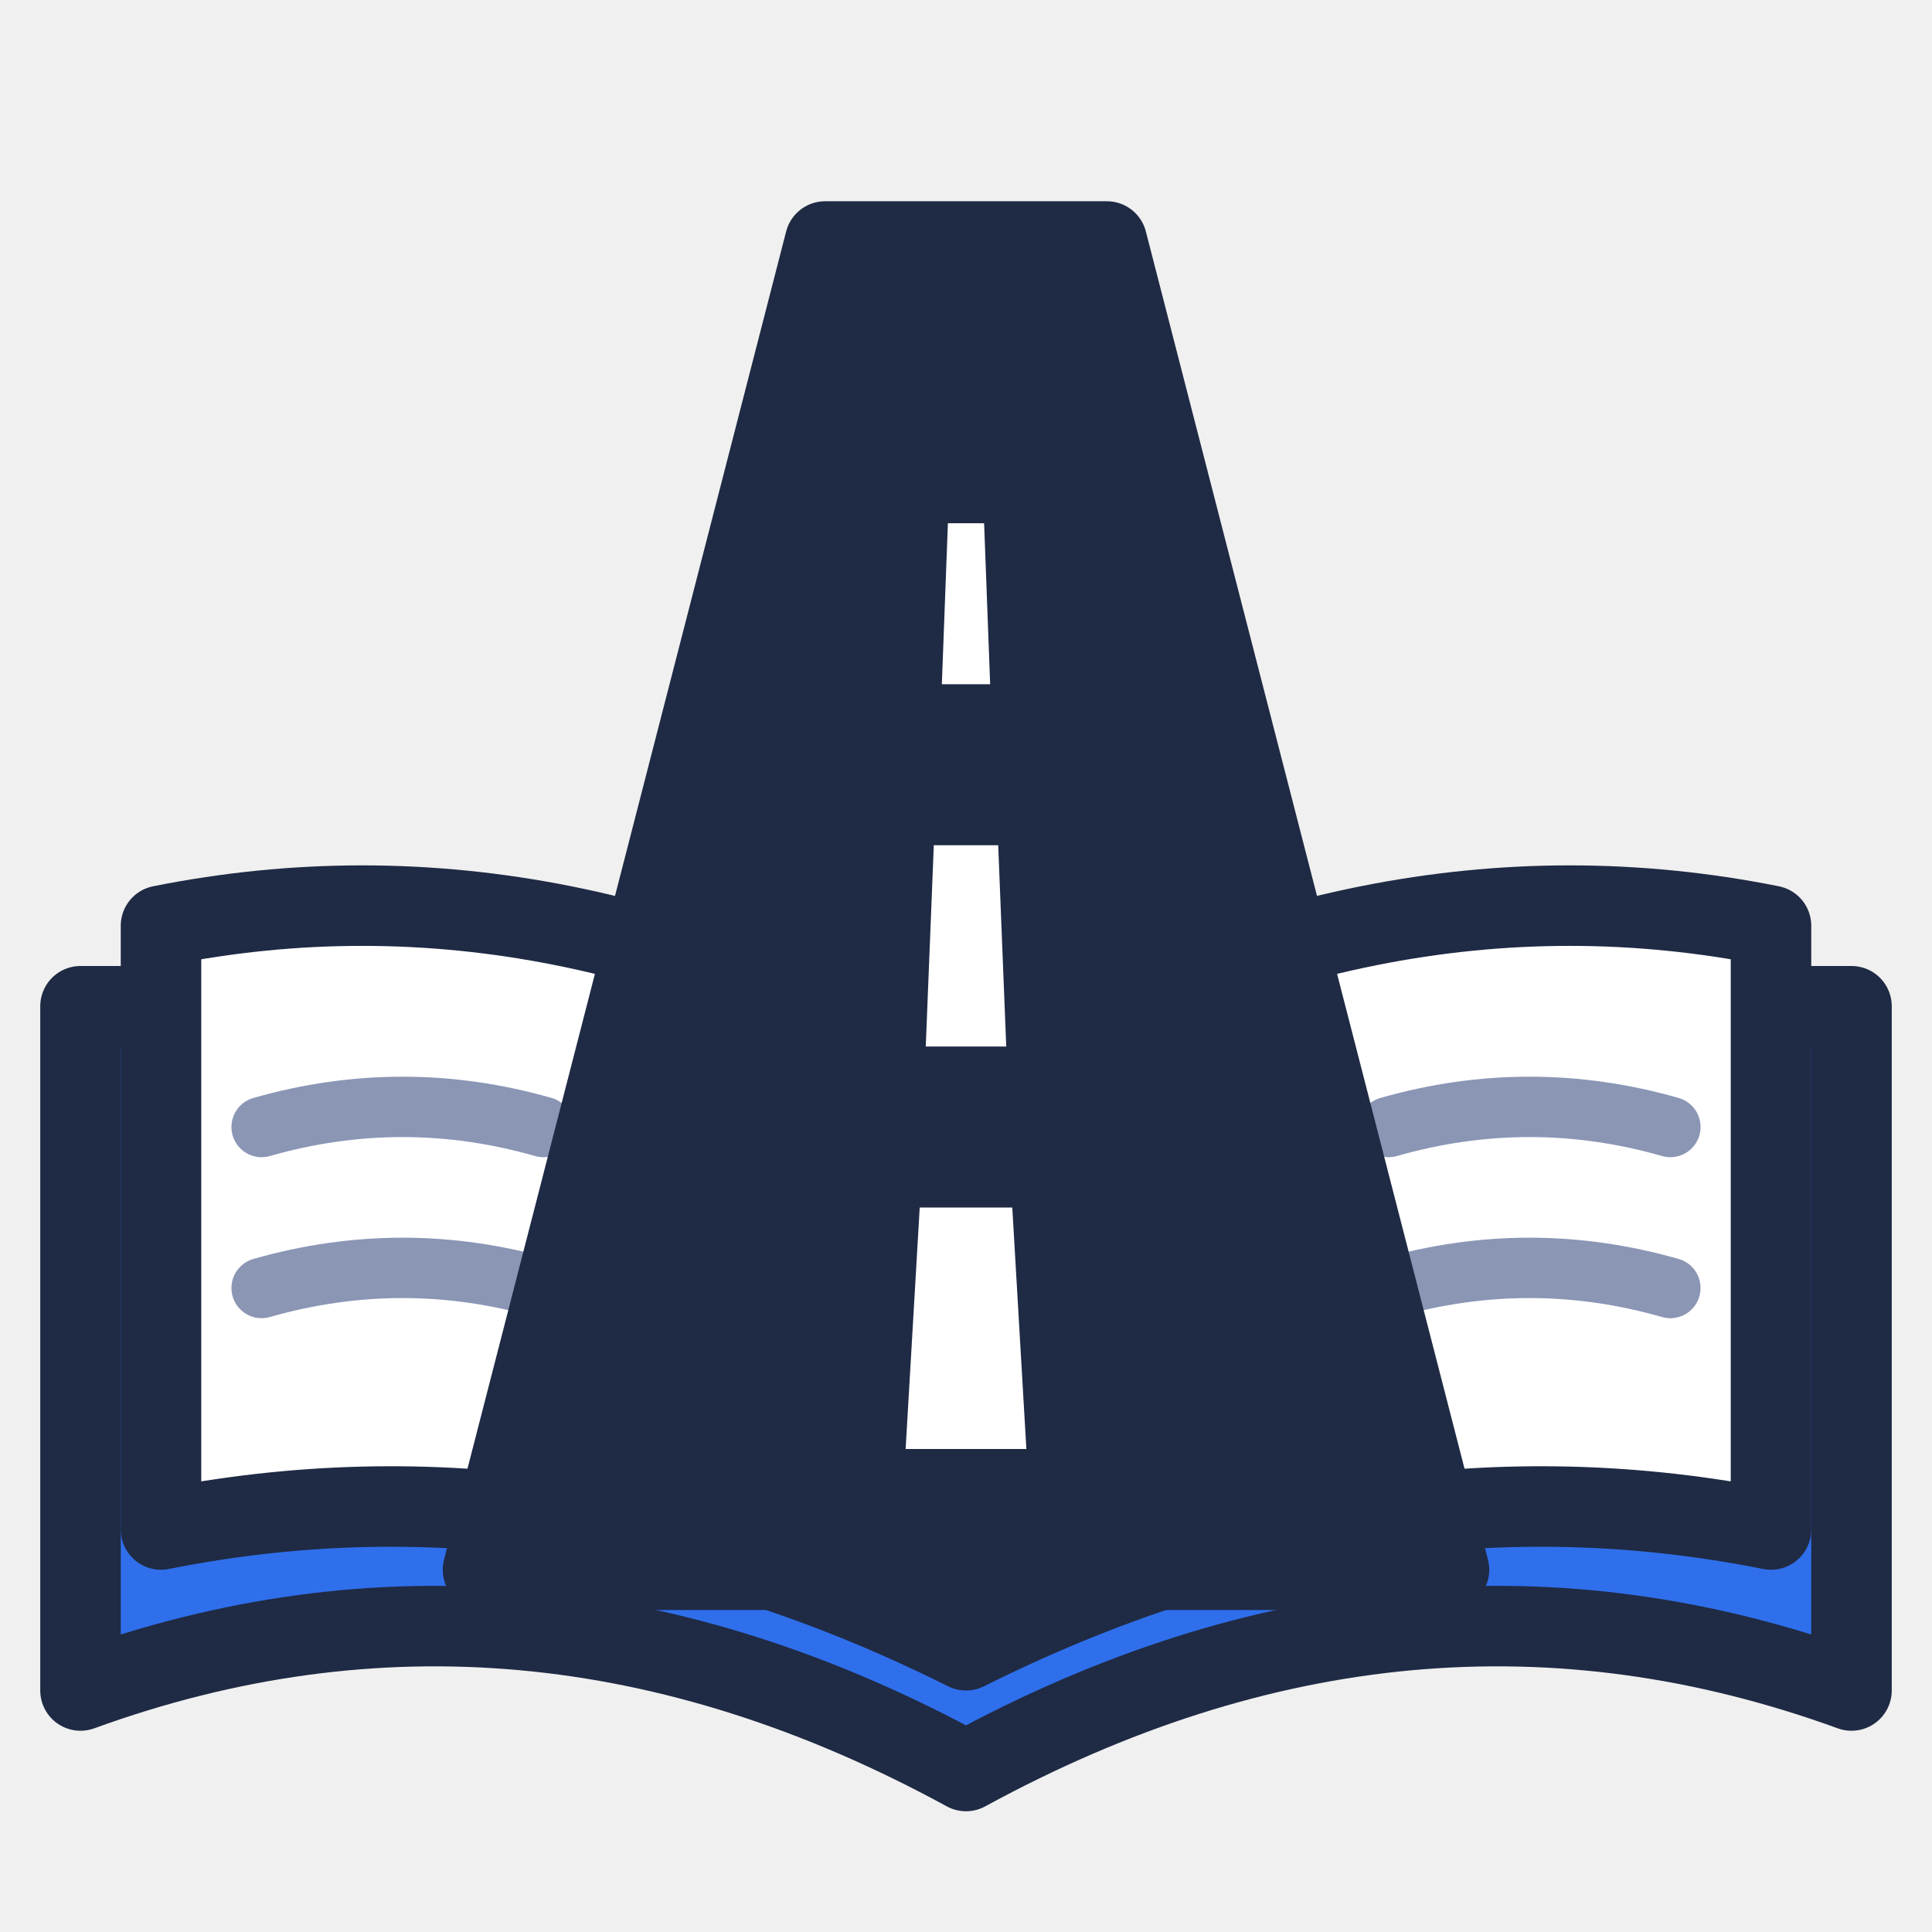
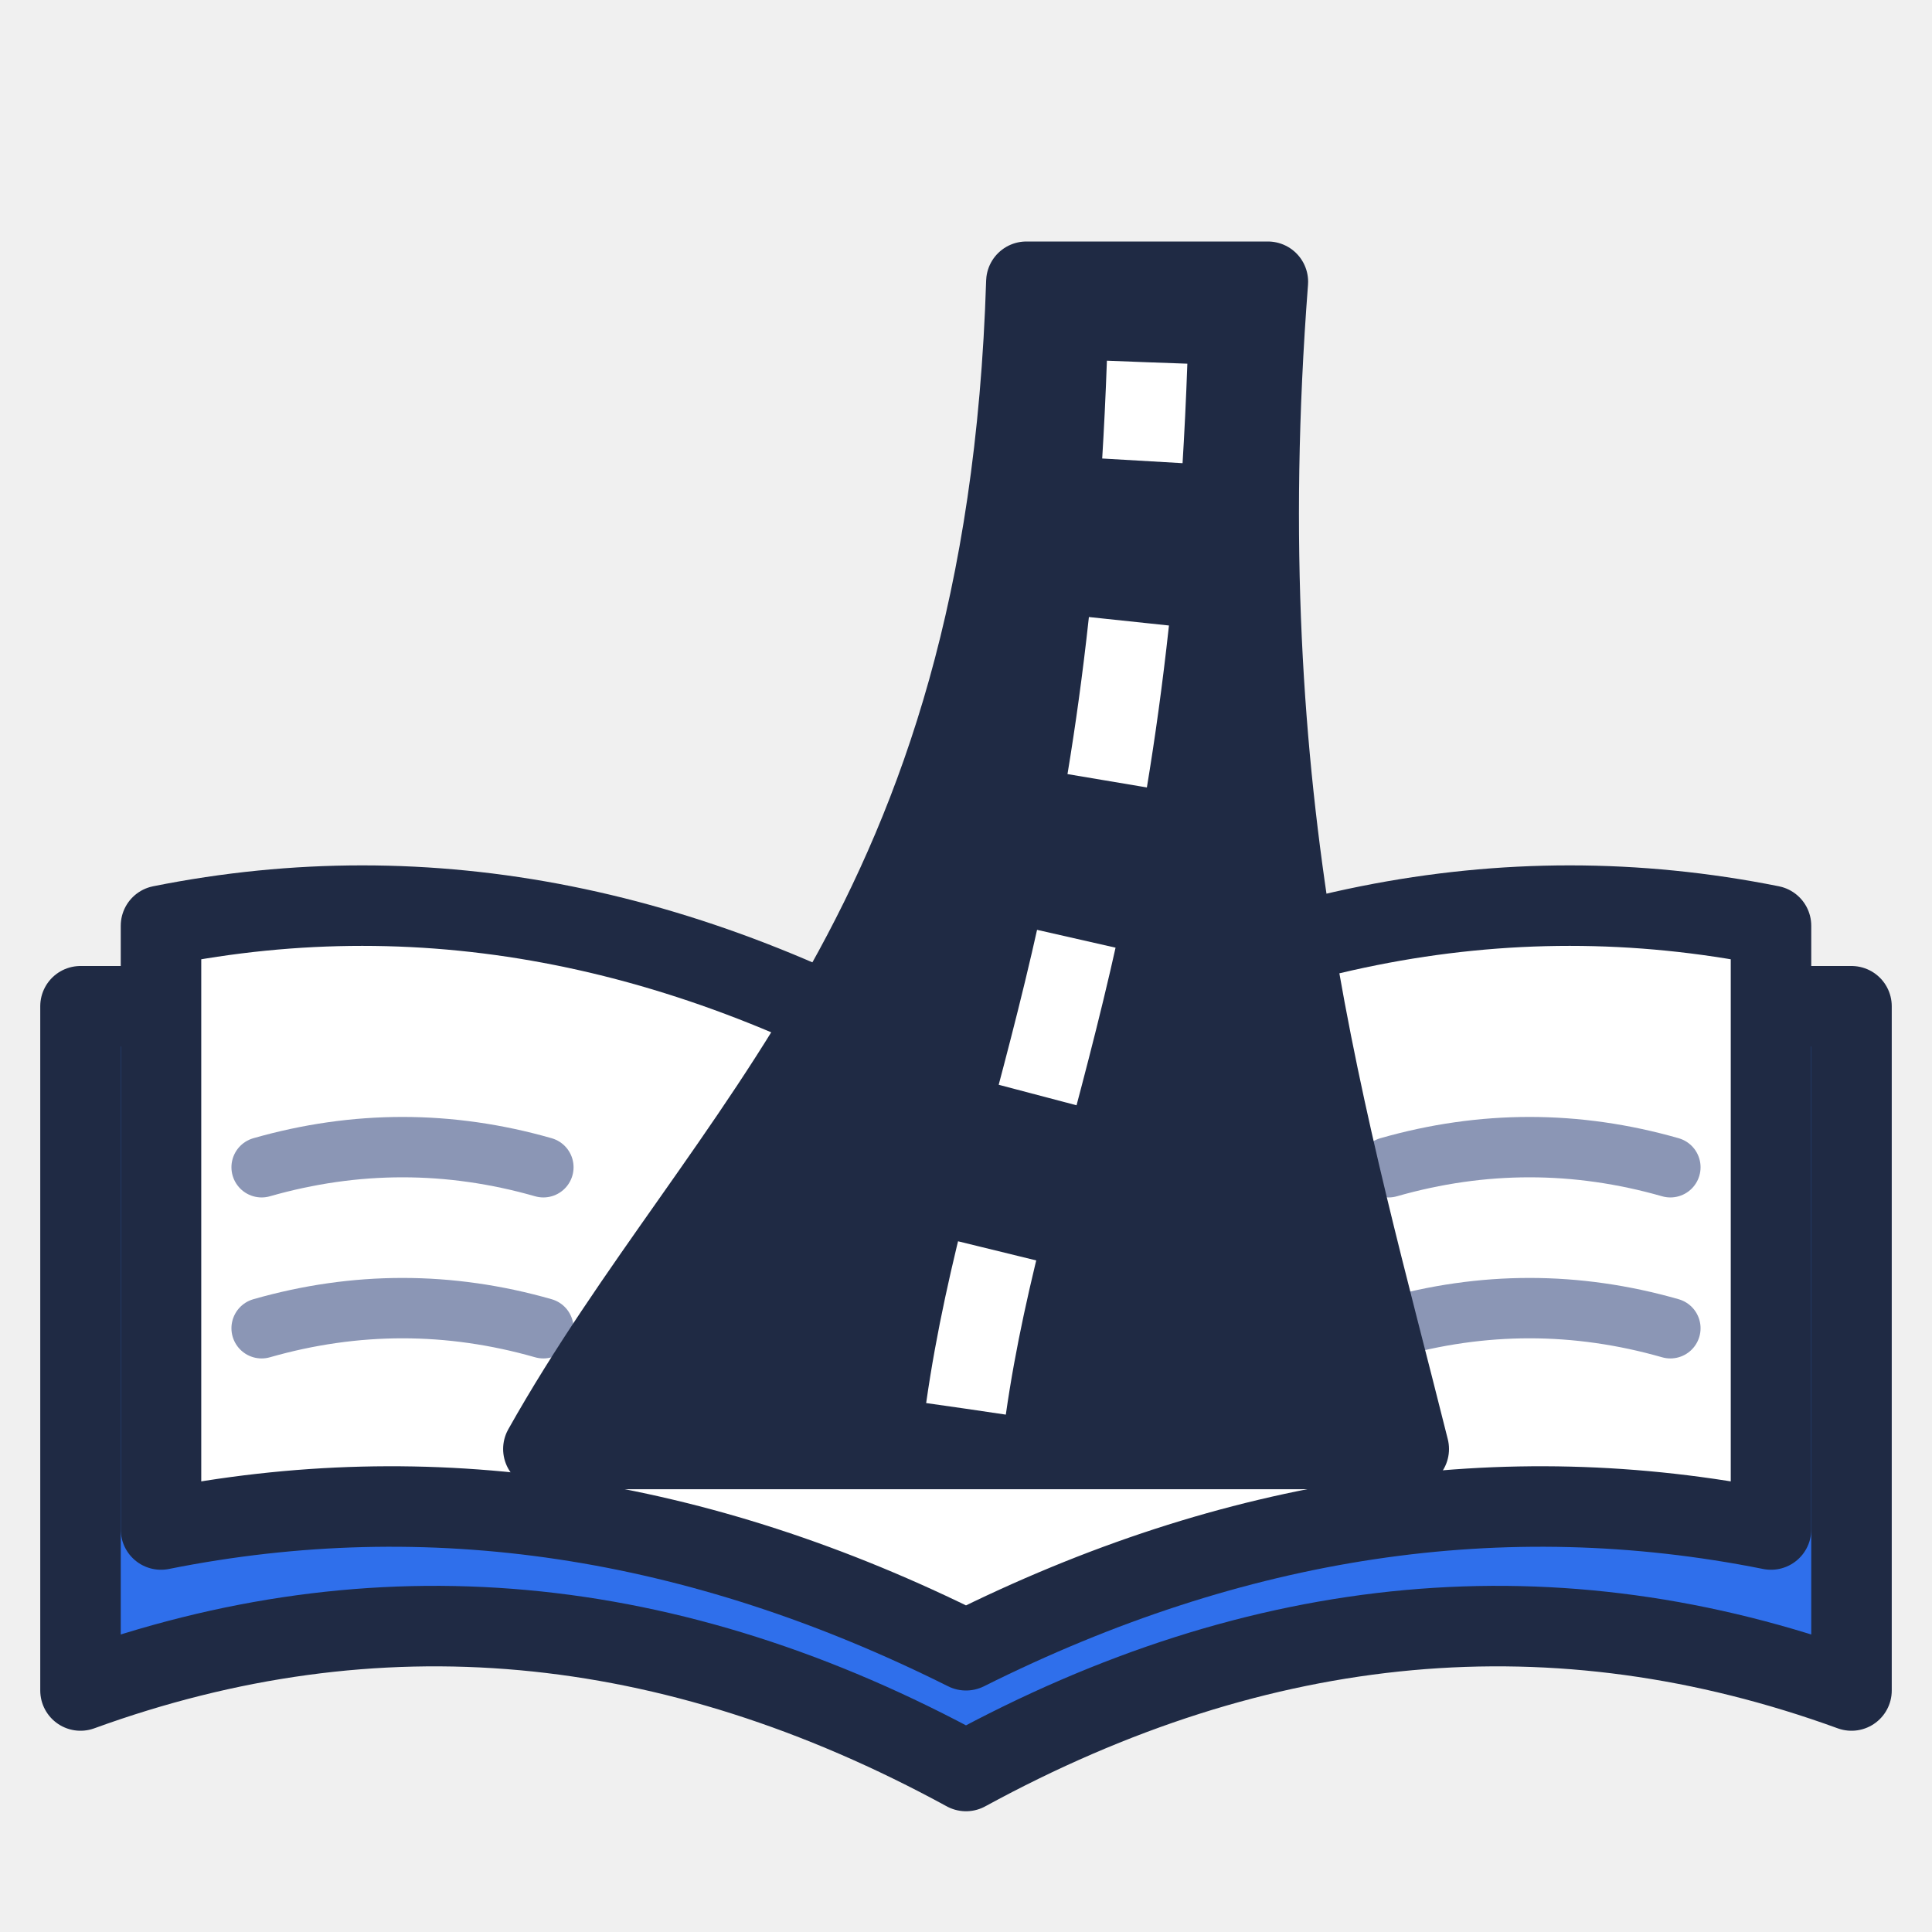
<svg xmlns="http://www.w3.org/2000/svg" viewBox="0 0 96 96">
  <path d="M4 50V84Q26 76 48 88Q70 76 92 84V50Z" fill="#2f6feb" stroke="#1f2a44" stroke-width="4" stroke-linejoin="round" />
  <path d="M8 46Q28 42 48 54Q68 42 88 46V76Q68 72 48 82Q28 72 8 76Z" fill="#ffffff" stroke="#1f2a44" stroke-width="4" stroke-linejoin="round" />
-   <path d="M13 56Q20 54 27 56M13 64Q20 62 27 64M69 56Q76 54 83 56M69 64Q76 62 83 64" fill="none" stroke="#8b96b5" stroke-width="3" stroke-linecap="round" />
-   <polygon points="24,78 72,78 55,12 41,12" fill="#1f2a44" stroke="#1f2a44" stroke-width="4" stroke-linejoin="round" />
-   <g fill="#ffffff">
-     <polygon points="45,72 51,72 50.3,60 45.7,60" />
-     <polygon points="46,52 50,52 49.6,42 46.4,42" />
-     <polygon points="46.8,34 49.2,34 48.9,26 47.1,26" />
-   </g>
+   <path d="M13 58Q20 56 27 58M13 66Q20 64 27 66M69 58Q76 56 83 58M69 66Q76 64 83 66" fill="none" stroke="#8b96b5" stroke-width="3" stroke-linecap="round" />
+   <path d="M27 72C36 56 50 46 51 14H63C61 40 66 56 70 72Z" fill="#1f2a44" stroke="#1f2a44" stroke-width="4" stroke-linejoin="round" />
+   <path d="M48 70C50 56 56 46 57 18" fill="none" stroke="#ffffff" stroke-width="4" stroke-dasharray="8 8" />
</svg>
